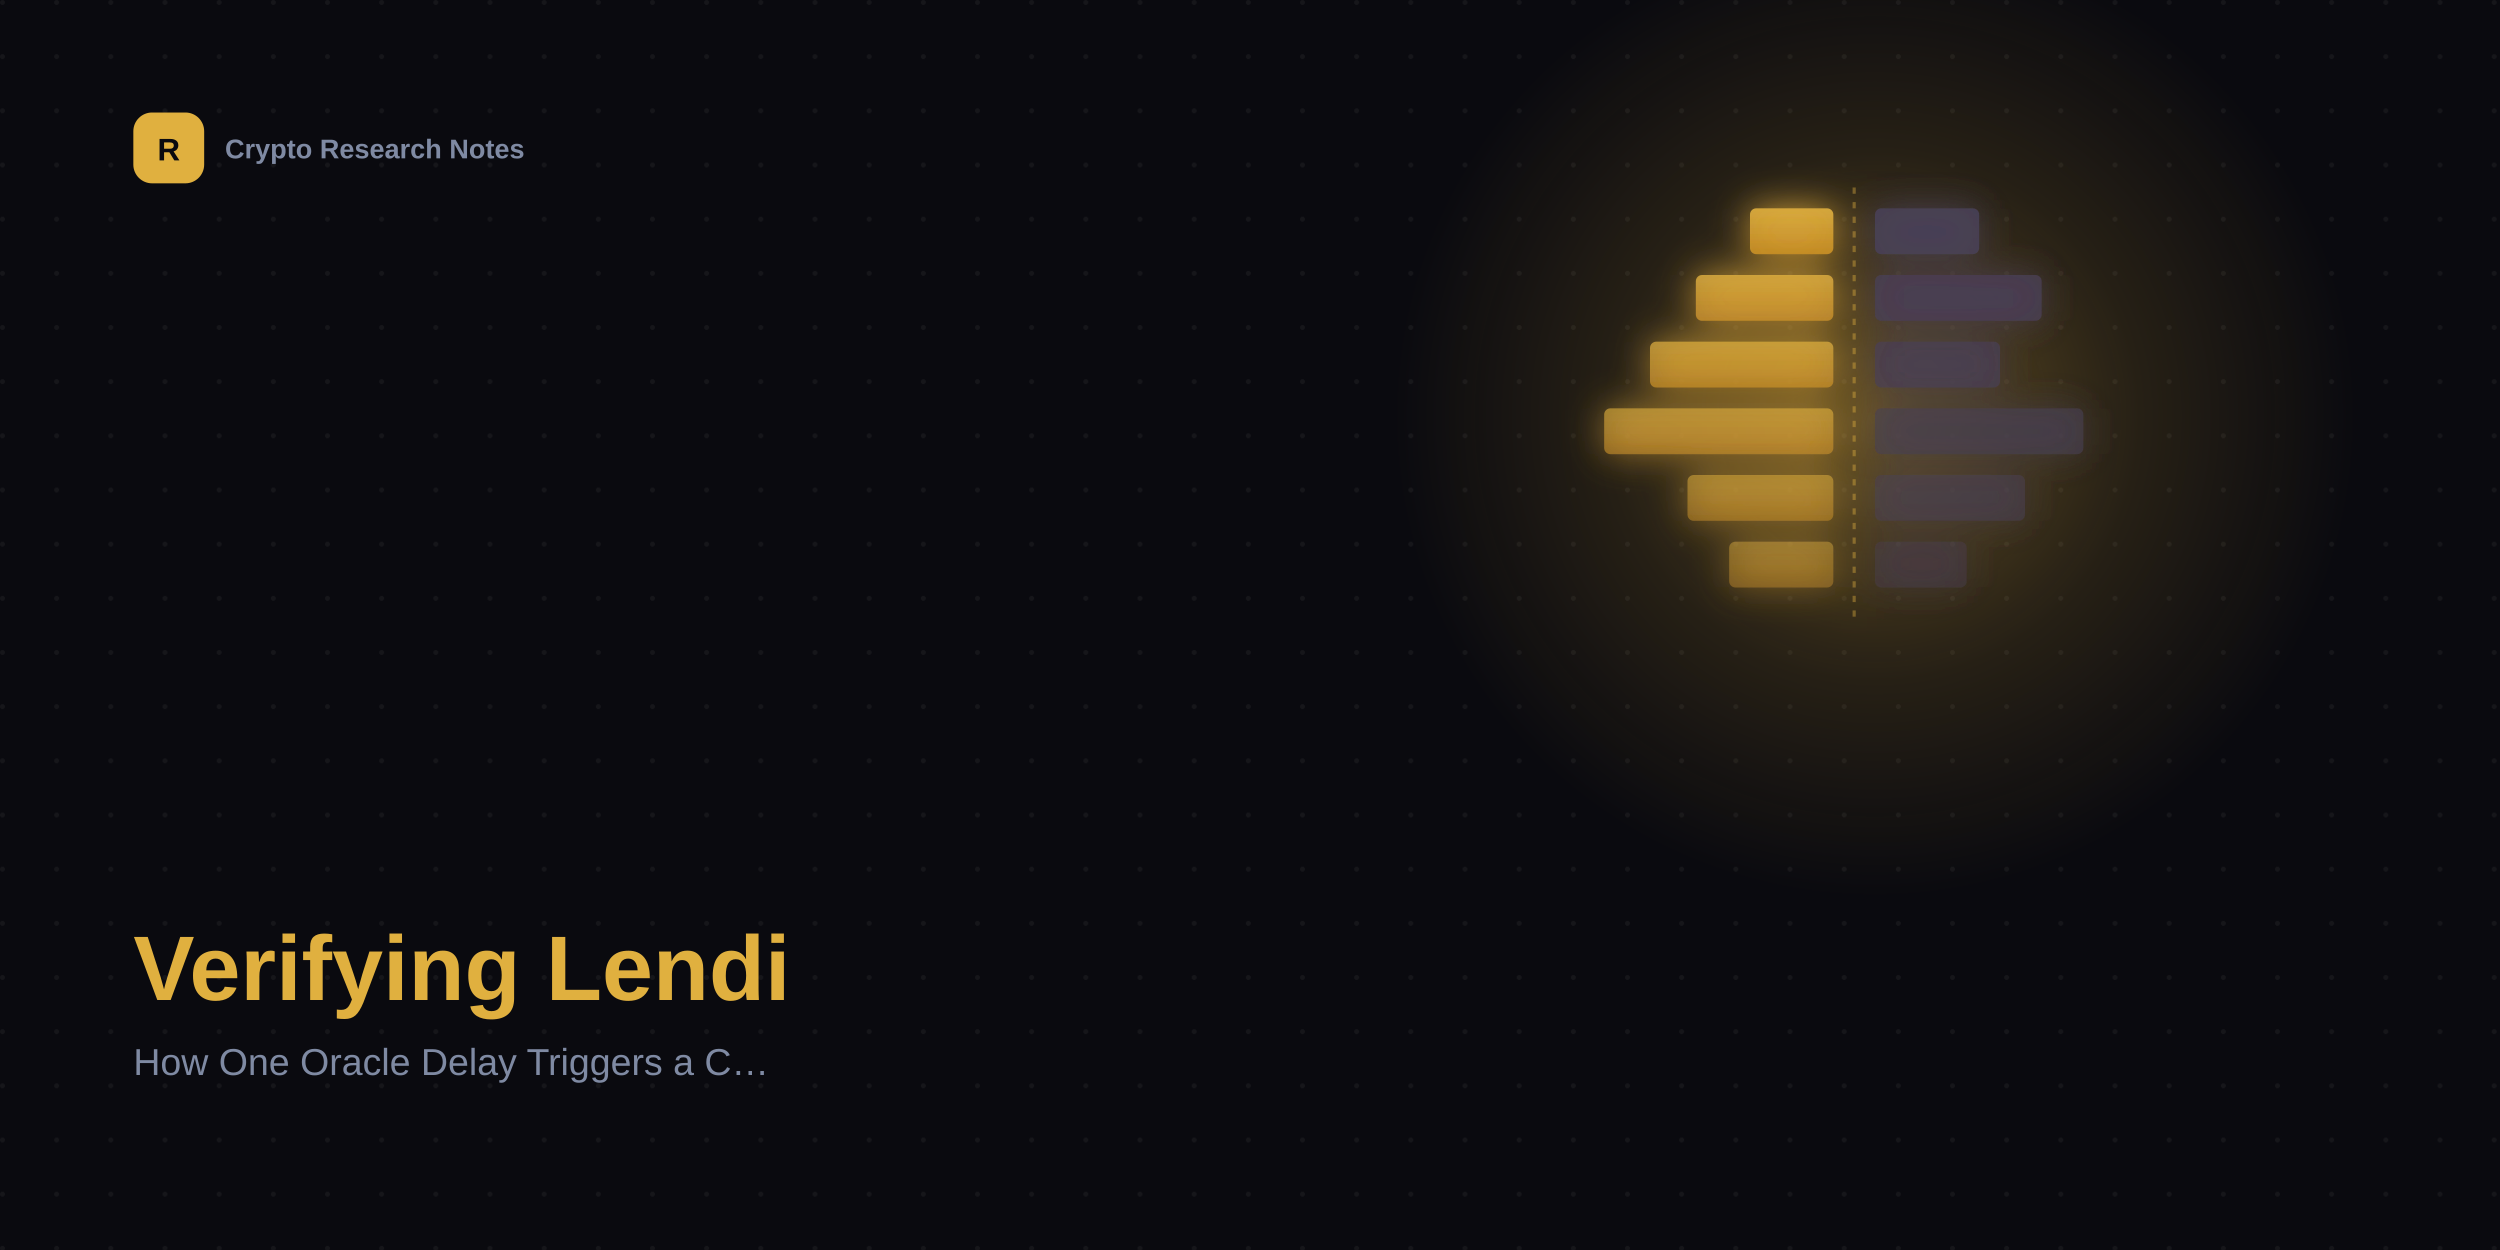
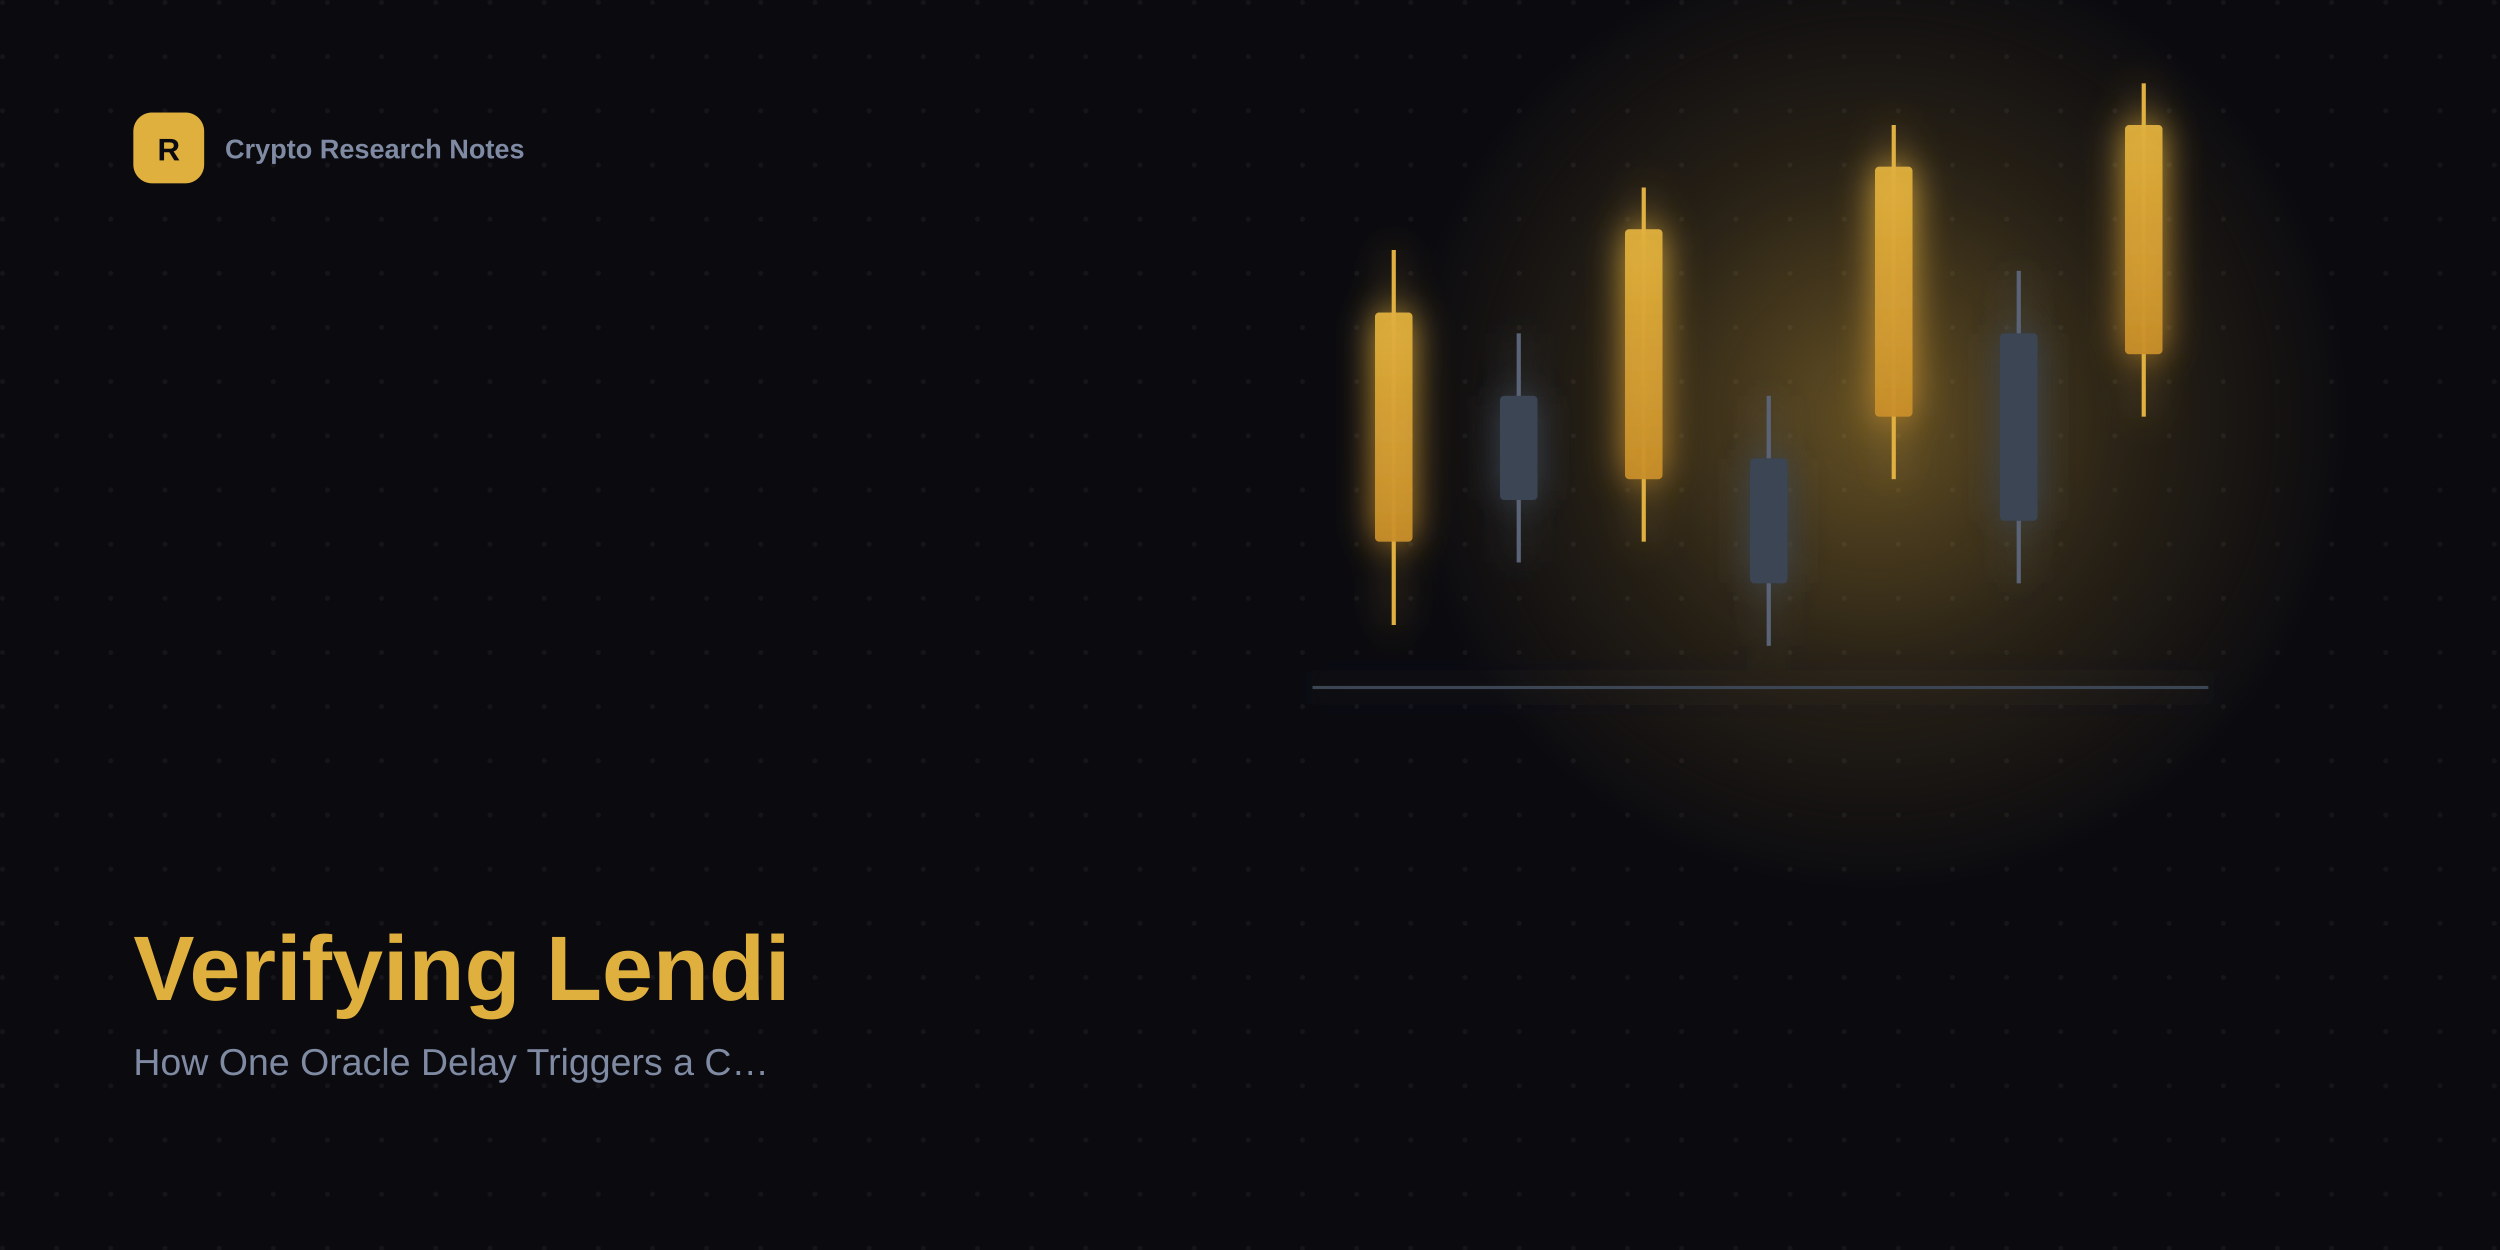
<svg xmlns="http://www.w3.org/2000/svg" viewBox="0 0 1200 600" role="img" aria-label="Verifying Lendi：How One Oracle Delay Triggers a C… 主题配图">
  <defs>
    <radialGradient id="glowlendingliqen" cx="50%" cy="50%" r="50%">
      <stop offset="0%" stop-color="#e0b03f" stop-opacity="0.42" />
      <stop offset="55%" stop-color="#e0b03f" stop-opacity="0.13" />
      <stop offset="100%" stop-color="#e0b03f" stop-opacity="0" />
    </radialGradient>
    <linearGradient id="barlendingliqen" x1="0" y1="1" x2="0" y2="0">
      <stop offset="0%" stop-color="#c98f2a" stop-opacity="0.95" />
      <stop offset="100%" stop-color="#e0b03f" stop-opacity="0.95" />
    </linearGradient>
    <filter id="softlendingliqen" x="-80%" y="-80%" width="260%" height="260%">
      <feGaussianBlur stdDeviation="9" result="b" />
      <feMerge>
        <feMergeNode in="b" />
        <feMergeNode in="SourceGraphic" />
      </feMerge>
    </filter>
    <pattern id="dotslendingliqen" width="26" height="26" patternUnits="userSpaceOnUse">
      <circle cx="1.2" cy="1.2" r="1.2" fill="#ffffff" fill-opacity="0.05" />
    </pattern>
  </defs>
  <rect width="1200" height="600" fill="#0a0a0f" />
  <rect width="1200" height="600" fill="url(#dotslendingliqen)" />
  <g transform="translate(64,54)">
    <rect x="0" y="0" width="34" height="34" rx="9" fill="#e0b03f" />
    <text x="17" y="23" font-family="'Segoe UI',Arial,sans-serif" font-size="15" font-weight="700" fill="#0a0a0f" text-anchor="middle">R</text>
    <text x="44" y="22" font-family="'Segoe UI',Arial,sans-serif" font-size="13" font-weight="600" fill="#7f8aa3">Crypto Research Notes</text>
  </g>
  <circle cx="900" cy="200" r="230" fill="url(#glowlendingliqen)" />
  <g filter="url(#softlendingliqen)">
-     <line x1="890" y1="90" x2="890" y2="300" stroke="#e0b03f" stroke-width="1.5" opacity="0.4" stroke-dasharray="3 4" />
-     <rect x="840" y="100" width="40" height="22" rx="3" fill="url(#barlendingliqen)" opacity="0.95" />
-     <rect x="814" y="132" width="66" height="22" rx="3" fill="url(#barlendingliqen)" opacity="0.85" />
-     <rect x="792" y="164" width="88" height="22" rx="3" fill="url(#barlendingliqen)" opacity="0.75" />
-     <rect x="770" y="196" width="110" height="22" rx="3" fill="url(#barlendingliqen)" opacity="0.65" />
-     <rect x="810" y="228" width="70" height="22" rx="3" fill="url(#barlendingliqen)" opacity="0.55" />
-     <rect x="830" y="260" width="50" height="22" rx="3" fill="url(#barlendingliqen)" opacity="0.45" />
-     <rect x="900" y="100" width="50" height="22" rx="3" fill="#4a4054" opacity="0.9" />
-     <rect x="900" y="132" width="80" height="22" rx="3" fill="#4a4054" opacity="0.8" />
-     <rect x="900" y="164" width="60" height="22" rx="3" fill="#4a4054" opacity="0.7" />
-     <rect x="900" y="196" width="100" height="22" rx="3" fill="#4a4054" opacity="0.6" />
-     <rect x="900" y="228" width="72" height="22" rx="3" fill="#4a4054" opacity="0.5" />
-     <rect x="900" y="260" width="44" height="22" rx="3" fill="#4a4054" opacity="0.4" />
+     <line x1="630" y1="330" x2="1060" y2="330" stroke="#3a4452" stroke-width="1.5" />
+     <line x1="669" y1="120" x2="669" y2="300" stroke="#e0b03f" stroke-width="2" />
+     <rect x="660" y="150" width="18" height="110" rx="2" fill="url(#barlendingliqen)" />
+     <line x1="729" y1="160" x2="729" y2="270" stroke="#5a6478" stroke-width="2" />
+     <rect x="720" y="190" width="18" height="50" rx="2" fill="#3a4452" />
+     <line x1="789" y1="90" x2="789" y2="260" stroke="#e0b03f" stroke-width="2" />
+     <rect x="780" y="110" width="18" height="120" rx="2" fill="url(#barlendingliqen)" />
+     <line x1="849" y1="190" x2="849" y2="310" stroke="#5a6478" stroke-width="2" />
+     <rect x="840" y="220" width="18" height="60" rx="2" fill="#3a4452" />
+     <line x1="909" y1="60" x2="909" y2="230" stroke="#e0b03f" stroke-width="2" />
+     <rect x="900" y="80" width="18" height="120" rx="2" fill="url(#barlendingliqen)" />
+     <line x1="969" y1="130" x2="969" y2="280" stroke="#5a6478" stroke-width="2" />
+     <rect x="960" y="160" width="18" height="90" rx="2" fill="#3a4452" />
+     <line x1="1029" y1="40" x2="1029" y2="200" stroke="#e0b03f" stroke-width="2" />
+     <rect x="1020" y="60" width="18" height="110" rx="2" fill="url(#barlendingliqen)" />
  </g>
  <g font-family="'Segoe UI',Arial,sans-serif" font-weight="800">
    <text font-size="44" fill="#e0b03f">
      <tspan x="64" y="480">Verifying Lendi</tspan>
    </text>
  </g>
  <text x="64" y="516" font-family="'Segoe UI',Arial,sans-serif" font-size="18" fill="#7f8aa3">How One Oracle Delay Triggers a C…</text>
</svg>
